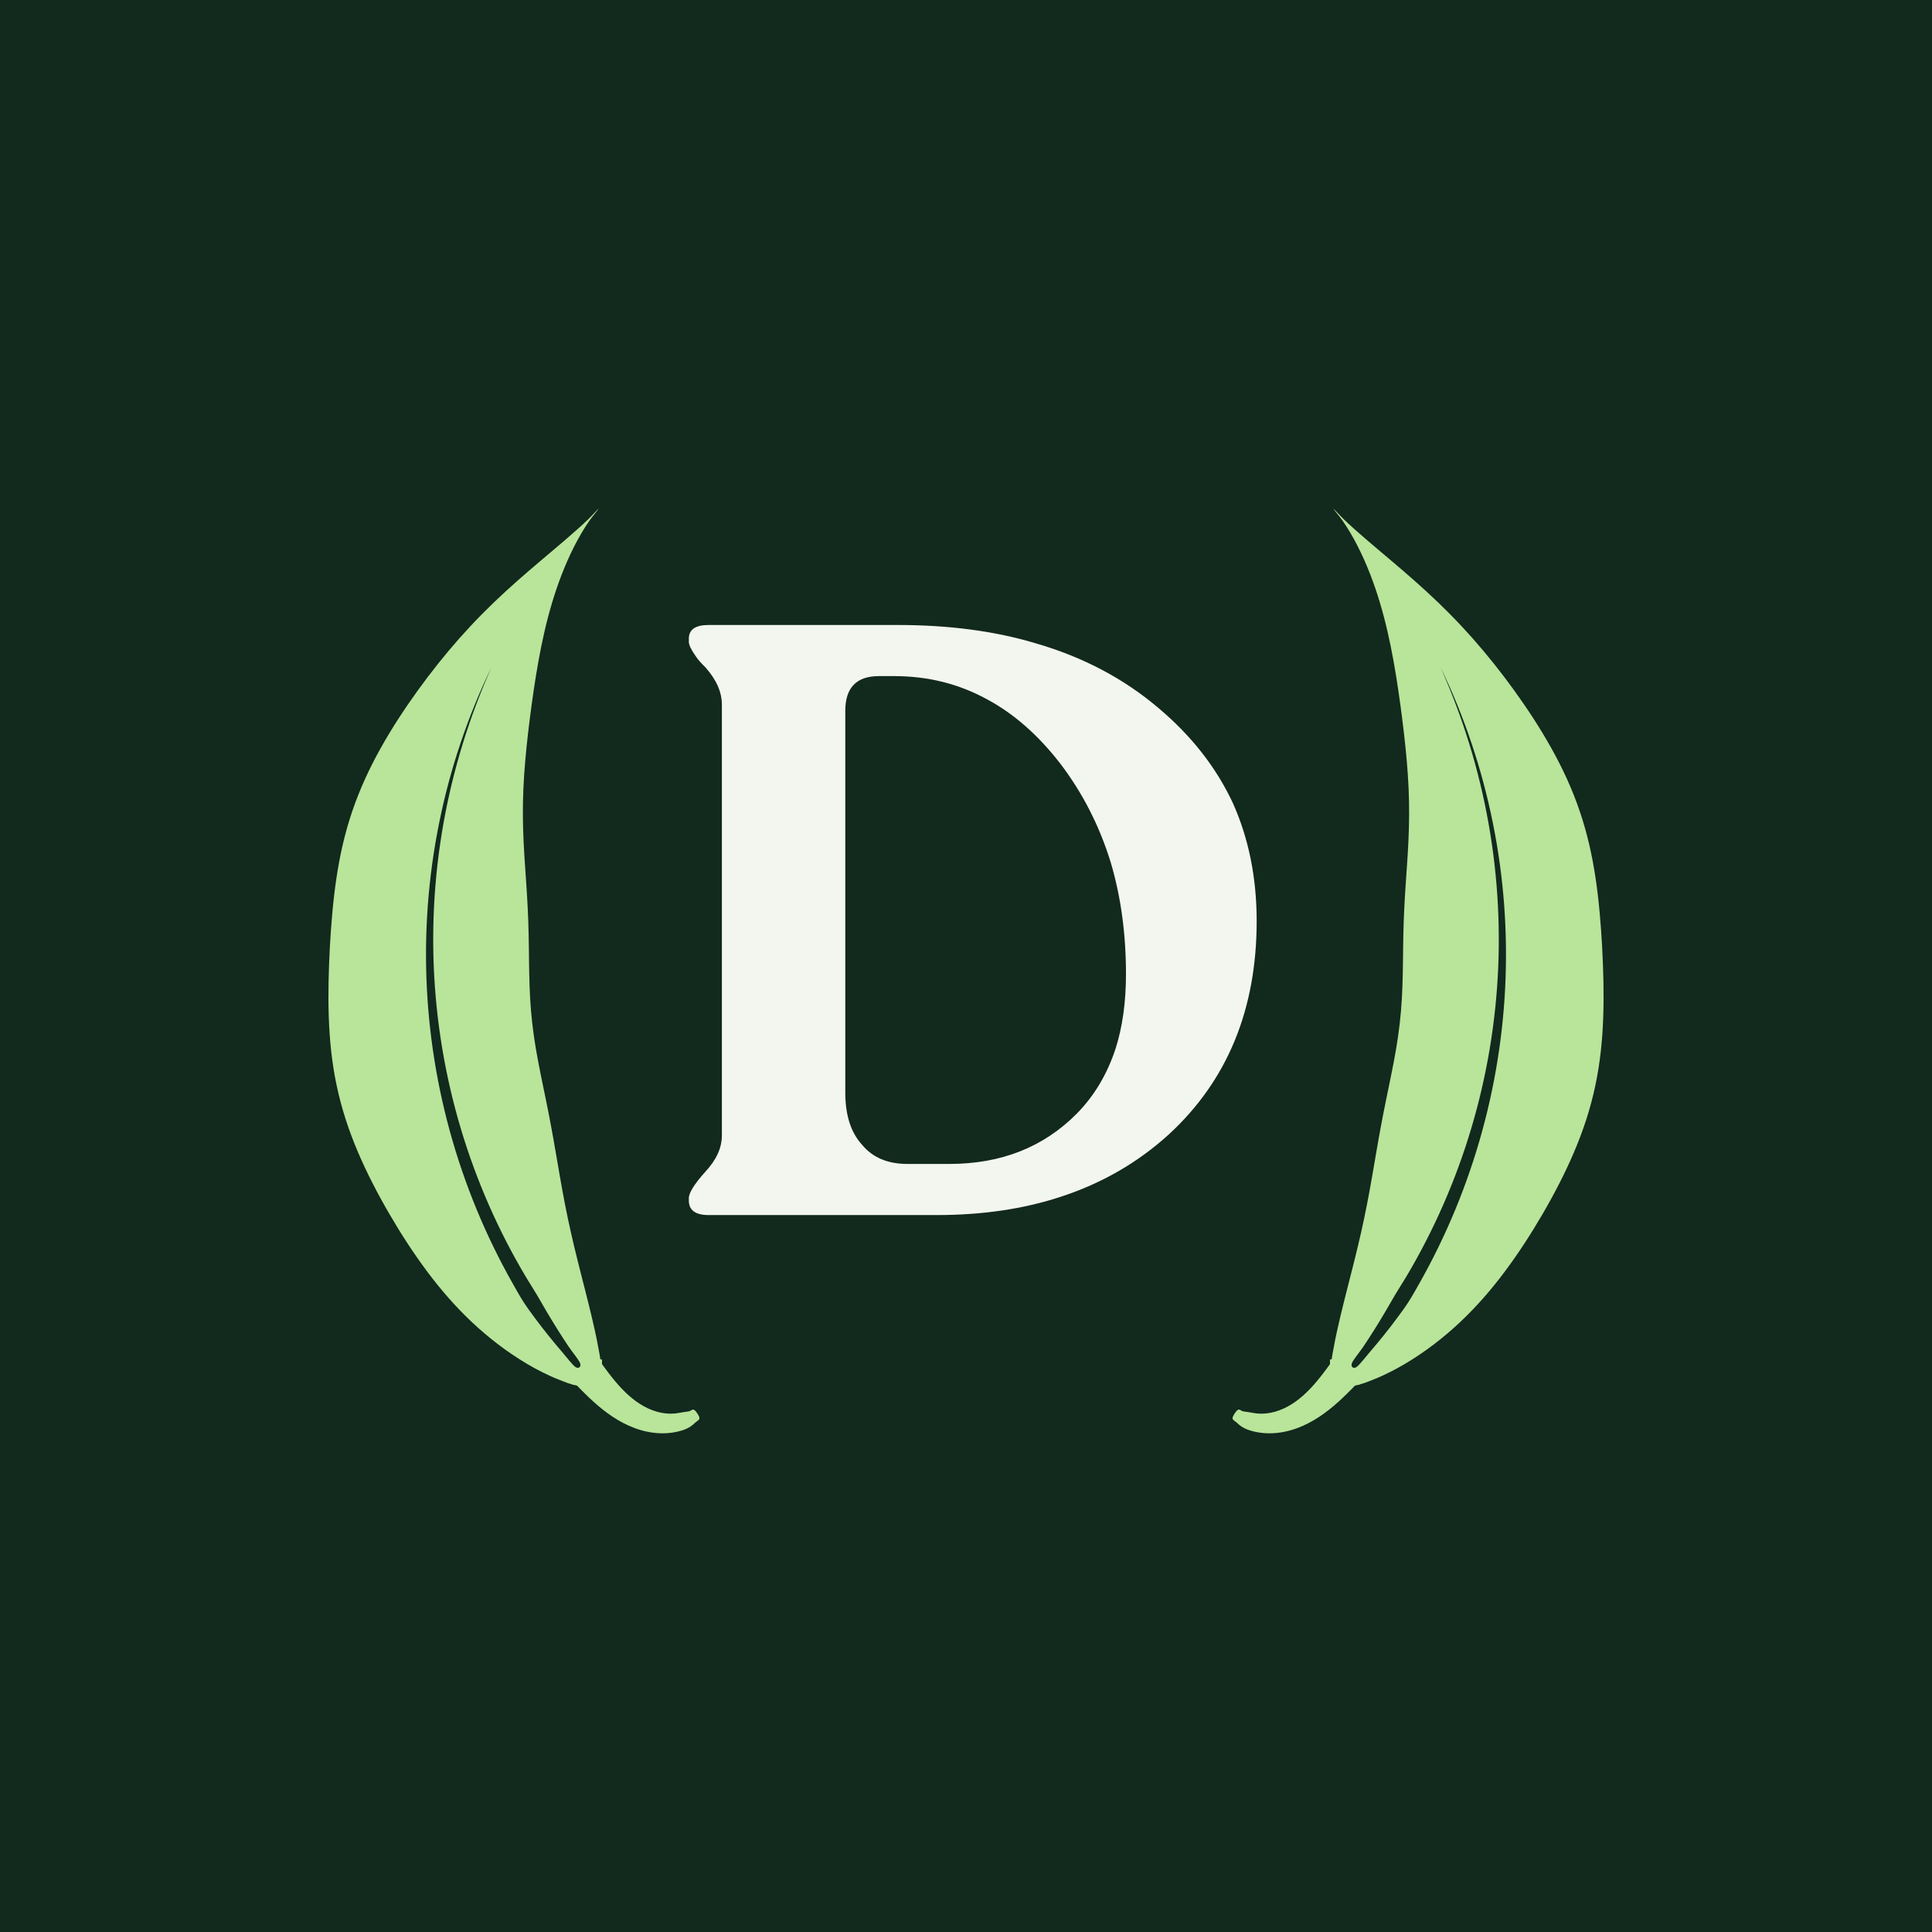
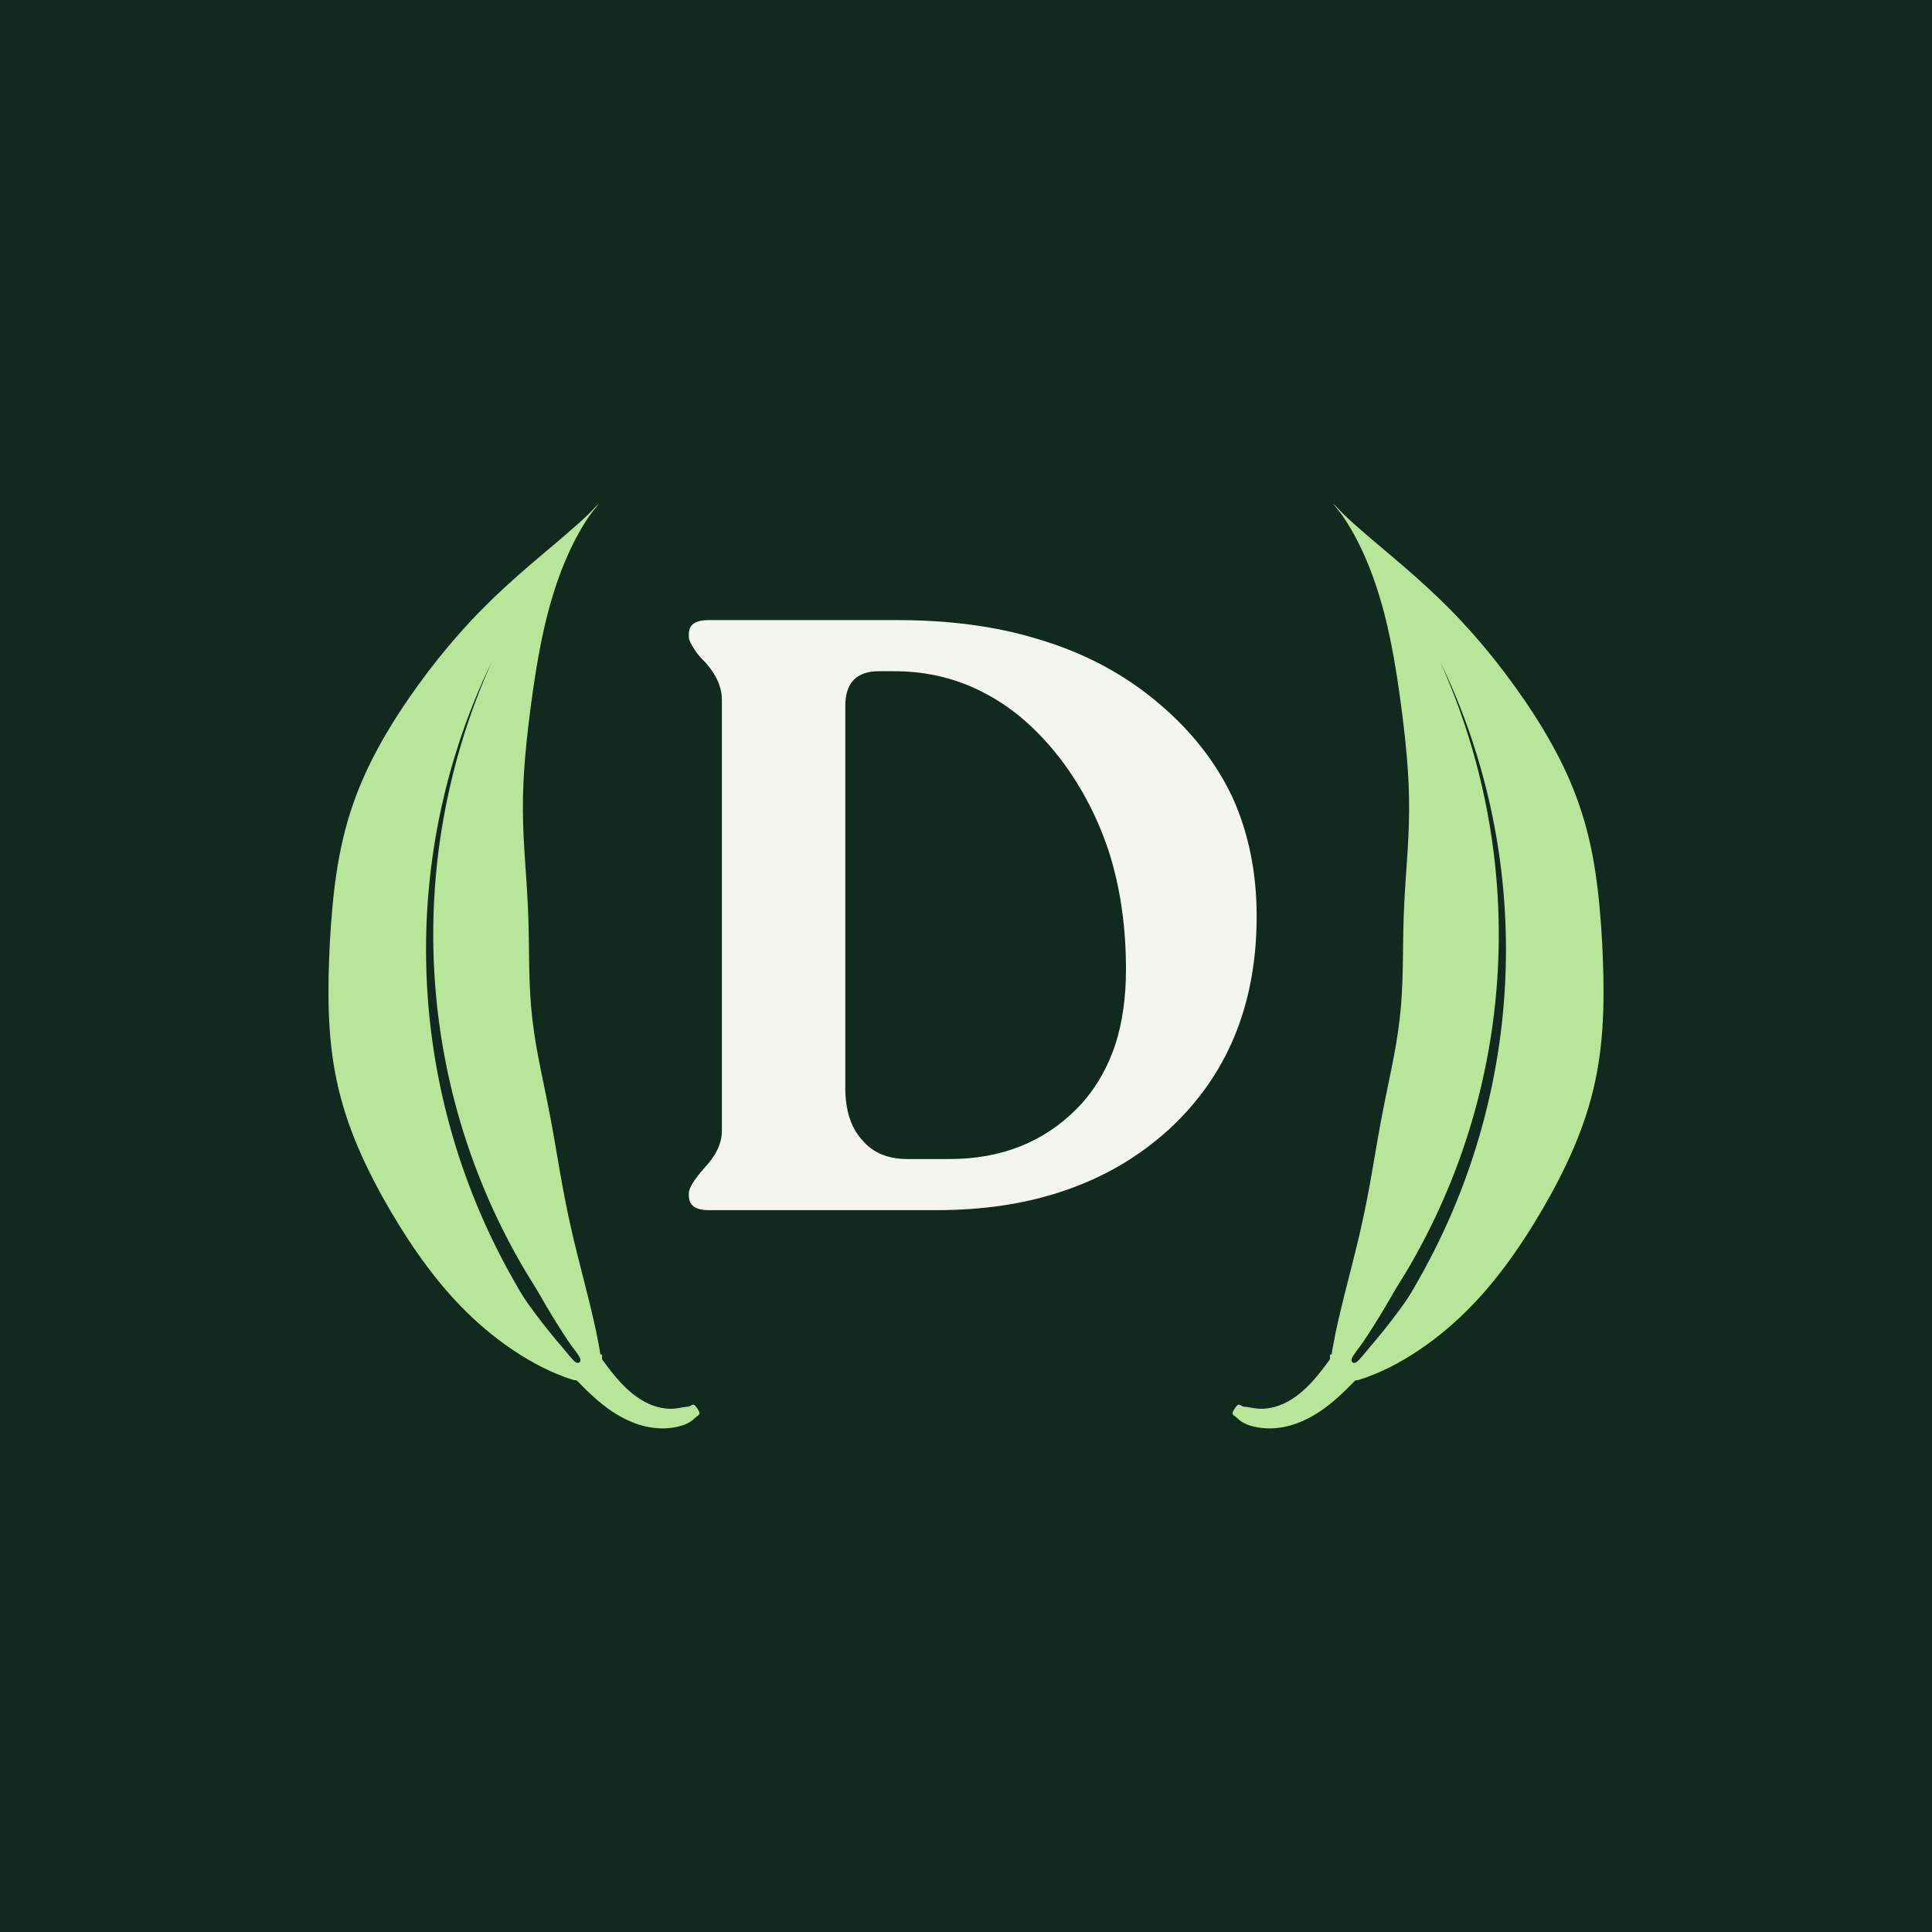
- <svg xmlns="http://www.w3.org/2000/svg" viewBox="-782.36 -1462.04 2324.72 2324.72" role="img" aria-label="Daphne">
-   <rect x="-782.36" y="-1462.04" width="2324.72" height="2324.72" rx="0" fill="#12291E" />
+ <svg xmlns="http://www.w3.org/2000/svg" viewBox="-782.41 -1456.2 2324.82 2324.82" role="img" aria-label="Daphne">
+   <rect x="-782.41" y="-1456.2" width="2324.82" height="2324.82" rx="0" fill="#12291E" />
  <g fill="#F3F6EF">
    <path transform="translate(0 0)" d="M70.25 -710.00 Q184.25 -710.00 298.00 -710.00 Q390.50 -710.00 463.75 -688.00 Q549.25 -663.25 612.00 -609.75 Q671.00 -560.00 701.00 -496.00 Q729.75 -432.00 729.75 -353.75 Q729.75 -194.25 624.00 -97.00 Q568.25 -46.25 494.00 -22.00 Q427.25 -0.00 344.75 -0.00 Q208.00 -0.00 70.25 -0.00 Q46.50 -0.00 46.50 -17.50 Q46.50 -19.25 46.50 -20.25 Q46.50 -30.00 66.50 -52.25 Q86.25 -73.50 86.25 -95.75 Q86.25 -355.00 86.25 -614.25 Q86.25 -636.75 66.50 -659.00 Q58.50 -666.75 54.75 -672.50 Q46.50 -684.25 46.50 -689.75 Q46.50 -691.50 46.50 -693.50 Q46.50 -710.00 70.25 -710.00 Z M275.25 -648.50 Q234.75 -648.50 234.75 -606.75 Q234.75 -376.75 234.75 -147.50 Q234.75 -106.50 255.00 -84.50 Q274.00 -61.50 309.50 -61.50 Q334.75 -61.50 360.00 -61.50 Q453.50 -61.50 513.50 -122.25 Q544.75 -154.00 560.00 -200.25 Q572.50 -239.50 572.50 -290.00 Q572.50 -362.25 554.25 -424.00 Q534.00 -490.00 493.25 -543.50 Q453.50 -594.75 405.50 -620.50 Q354.50 -648.50 293.75 -648.50 Q285.50 -648.50 275.25 -648.50 Z" />
  </g>
  <g fill="#B8E59A">
    <path fill-rule="evenodd" d="M-62 205C-66.97 209.2 -81.37 205.81 -89.45 204.62C-97.52 203.42 -103.71 200.4 -110.44 197.81C-117.17 195.22 -123.54 192.21 -129.83 189.09C-136.13 185.96 -142.22 182.57 -148.21 179.05C-154.2 175.52 -160.03 171.8 -165.76 167.94C-171.49 164.09 -177.09 160.06 -182.57 155.9C-188.05 151.75 -193.41 147.44 -198.65 143.01C-203.89 138.58 -209 134.01 -214 129.33C-219 124.64 -223.87 119.83 -228.63 114.91C-233.39 109.99 -238.02 104.95 -242.55 99.82C-247.07 94.69 -251.48 89.45 -255.78 84.13C-260.09 78.81 -264.29 73.39 -268.4 67.9C-272.51 62.41 -276.51 56.84 -280.44 51.2C-284.38 45.57 -288.22 39.86 -291.99 34.09C-295.77 28.33 -299.46 22.49 -303.09 16.61C-306.72 10.73 -310.28 4.79 -313.77 -1.21C-317.26 -7.2 -320.68 -13.25 -324.02 -19.35C-327.37 -25.45 -330.64 -31.61 -333.81 -37.82C-336.99 -44.04 -340.08 -50.3 -343.06 -56.63C-346.03 -62.95 -348.91 -69.33 -351.65 -75.77C-354.38 -82.21 -357.01 -88.71 -359.46 -95.26C-361.92 -101.81 -364.24 -108.42 -366.39 -115.08C-368.53 -121.74 -370.52 -128.46 -372.32 -135.22C-374.13 -141.97 -375.76 -148.78 -377.21 -155.62C-378.66 -162.46 -379.93 -169.35 -381.04 -176.25C-382.14 -183.15 -383.06 -190.09 -383.84 -197.04C-384.62 -203.99 -385.23 -210.96 -385.72 -217.94C-386.2 -224.91 -386.53 -231.9 -386.77 -238.88C-387.01 -245.86 -387.12 -252.85 -387.16 -259.84C-387.19 -266.82 -387.12 -273.8 -387 -280.77C-386.87 -287.74 -386.66 -294.7 -386.4 -301.66C-386.14 -308.61 -385.82 -315.56 -385.45 -322.5C-385.07 -329.44 -384.64 -336.37 -384.14 -343.29C-383.64 -350.21 -383.09 -357.13 -382.45 -364.03C-381.81 -370.93 -381.11 -377.82 -380.3 -384.7C-379.49 -391.57 -378.6 -398.44 -377.57 -405.28C-376.54 -412.12 -375.41 -418.95 -374.13 -425.75C-372.84 -432.54 -371.44 -439.32 -369.86 -446.05C-368.28 -452.78 -366.56 -459.48 -364.66 -466.13C-362.77 -472.78 -360.71 -479.39 -358.48 -485.95C-356.26 -492.5 -353.86 -499 -351.31 -505.44C-348.76 -511.88 -346.04 -518.26 -343.18 -524.57C-340.33 -530.88 -337.31 -537.13 -334.18 -543.31C-331.05 -549.48 -327.77 -555.59 -324.41 -561.64C-321.04 -567.68 -317.55 -573.65 -313.99 -579.56C-310.43 -585.46 -306.76 -591.3 -303.03 -597.08C-299.31 -602.85 -295.5 -608.56 -291.64 -614.2C-287.78 -619.84 -283.85 -625.42 -279.87 -630.94C-275.89 -636.46 -271.86 -641.91 -267.77 -647.3C-263.69 -652.69 -259.55 -658.01 -255.36 -663.27C-251.17 -668.53 -246.92 -673.72 -242.62 -678.84C-238.33 -683.96 -233.97 -689.02 -229.56 -694C-225.15 -698.98 -220.68 -703.89 -216.16 -708.72C-211.64 -713.56 -207.06 -718.32 -202.44 -723C-197.82 -727.69 -193.13 -732.3 -188.42 -736.84C-183.7 -741.38 -178.93 -745.84 -174.15 -750.24C-169.36 -754.65 -164.53 -758.97 -159.7 -763.25C-154.87 -767.53 -150.01 -771.74 -145.16 -775.92C-140.32 -780.09 -135.46 -784.21 -130.63 -788.31C-125.8 -792.4 -120.97 -796.45 -116.2 -800.5C-111.42 -804.55 -106.66 -808.56 -101.97 -812.61C-97.29 -816.65 -92.63 -820.66 -88.08 -824.75C-83.52 -828.83 -79 -832.9 -74.66 -837.11C-70.31 -841.31 -62.27 -850.23 -62 -850C-61.73 -849.77 -69.56 -840.64 -73.01 -835.71C-76.47 -830.79 -79.68 -825.65 -82.75 -820.45C-85.83 -815.25 -88.71 -809.9 -91.47 -804.51C-94.22 -799.11 -96.82 -793.61 -99.28 -788.06C-101.75 -782.52 -104.07 -776.89 -106.28 -771.23C-108.49 -765.58 -110.56 -759.86 -112.53 -754.12C-114.49 -748.38 -116.33 -742.59 -118.07 -736.79C-119.81 -730.99 -121.44 -725.15 -122.97 -719.32C-124.51 -713.48 -125.94 -707.62 -127.29 -701.76C-128.65 -695.91 -129.9 -690.04 -131.09 -684.18C-132.29 -678.33 -133.39 -672.47 -134.45 -666.63C-135.51 -660.79 -136.49 -654.96 -137.44 -649.16C-138.39 -643.35 -139.27 -637.56 -140.13 -631.79C-140.99 -626.03 -141.8 -620.28 -142.58 -614.56C-143.37 -608.84 -144.11 -603.15 -144.83 -597.47C-145.55 -591.8 -146.24 -586.15 -146.89 -580.52C-147.53 -574.89 -148.16 -569.28 -148.73 -563.69C-149.3 -558.09 -149.84 -552.52 -150.32 -546.96C-150.8 -541.4 -151.24 -535.85 -151.61 -530.31C-151.98 -524.78 -152.3 -519.25 -152.55 -513.74C-152.79 -508.22 -152.97 -502.72 -153.08 -497.23C-153.19 -491.74 -153.22 -486.25 -153.19 -480.78C-153.17 -475.32 -153.06 -469.86 -152.91 -464.42C-152.75 -458.99 -152.53 -453.57 -152.27 -448.17C-152.01 -442.77 -151.7 -437.38 -151.37 -432.03C-151.04 -426.67 -150.67 -421.34 -150.31 -416.03C-149.95 -410.72 -149.57 -405.43 -149.22 -400.17C-148.87 -394.9 -148.51 -389.67 -148.2 -384.44C-147.89 -379.22 -147.6 -374.03 -147.35 -368.84C-147.1 -363.66 -146.88 -358.5 -146.7 -353.34C-146.52 -348.18 -146.39 -343.04 -146.27 -337.9C-146.15 -332.76 -146.08 -327.63 -146 -322.5C-145.93 -317.37 -145.88 -312.24 -145.81 -307.11C-145.74 -301.98 -145.68 -296.84 -145.58 -291.71C-145.47 -286.58 -145.35 -281.44 -145.17 -276.3C-144.99 -271.17 -144.77 -266.03 -144.47 -260.89C-144.17 -255.76 -143.82 -250.62 -143.39 -245.5C-142.95 -240.37 -142.44 -235.24 -141.85 -230.13C-141.27 -225.02 -140.6 -219.91 -139.87 -214.81C-139.14 -209.71 -138.32 -204.63 -137.47 -199.55C-136.61 -194.47 -135.68 -189.4 -134.72 -184.33C-133.77 -179.27 -132.76 -174.22 -131.74 -169.16C-130.73 -164.1 -129.68 -159.05 -128.64 -153.99C-127.6 -148.93 -126.55 -143.87 -125.52 -138.79C-124.49 -133.72 -123.46 -128.63 -122.45 -123.53C-121.45 -118.42 -120.47 -113.3 -119.5 -108.15C-118.54 -103.01 -117.6 -97.84 -116.67 -92.64C-115.74 -87.45 -114.83 -82.23 -113.92 -76.98C-113.01 -71.73 -112.12 -66.45 -111.21 -61.16C-110.29 -55.86 -109.39 -50.53 -108.45 -45.18C-107.51 -39.83 -106.56 -34.46 -105.57 -29.07C-104.58 -23.68 -103.57 -18.27 -102.5 -12.85C-101.44 -7.42 -100.34 -1.98 -99.2 3.47C-98.05 8.93 -96.86 14.4 -95.63 19.89C-94.4 25.37 -93.12 30.87 -91.81 36.4C-90.5 41.92 -89.14 47.46 -87.76 53.03C-86.38 58.61 -84.96 64.2 -83.53 69.83C-82.11 75.47 -80.65 81.13 -79.2 86.86C-77.75 92.58 -76.27 98.34 -74.82 104.17C-73.37 110.01 -71.91 115.89 -70.49 121.88C-69.08 127.87 -67.65 133.91 -66.32 140.12C-65 146.32 -63.64 152.56 -62.53 159.11C-61.41 165.65 -59.72 171.74 -59.63 179.39C-59.54 187.04 -57.03 200.8 -62 205ZM-89.74 182.96C-93.43 180.6 -100.92 170.65 -106.35 164.34C-111.78 158.03 -117.12 151.62 -122.34 145.12C-127.55 138.62 -132.69 132.03 -137.67 125.33C-142.65 118.63 -147.67 111.91 -152.2 104.91C-156.74 97.91 -160.78 90.57 -164.9 83.31C-169.02 76.05 -173.03 68.72 -176.92 61.34C-180.81 53.96 -184.59 46.51 -188.25 39.01C-191.91 31.51 -195.45 23.96 -198.87 16.35C-202.3 8.74 -205.6 1.08 -208.79 -6.62C-211.97 -14.33 -215.04 -22.09 -217.98 -29.88C-220.92 -37.68 -223.74 -45.53 -226.44 -53.41C-229.14 -61.3 -231.72 -69.22 -234.17 -77.19C-236.62 -85.15 -238.95 -93.15 -241.15 -101.18C-243.35 -109.21 -245.43 -117.28 -247.38 -125.37C-249.33 -133.46 -251.16 -141.59 -252.86 -149.73C-254.55 -157.88 -256.13 -166.05 -257.57 -174.25C-259.01 -182.44 -260.33 -190.66 -261.52 -198.89C-262.71 -207.12 -263.77 -215.37 -264.7 -223.63C-265.63 -231.89 -266.44 -240.17 -267.11 -248.45C-267.79 -256.73 -268.33 -265.03 -268.75 -273.33C-269.17 -281.62 -269.45 -289.93 -269.61 -298.23C-269.77 -306.54 -269.8 -314.85 -269.7 -323.15C-269.6 -331.45 -269.37 -339.75 -269.02 -348.04C-268.66 -356.33 -268.17 -364.62 -267.56 -372.89C-266.94 -381.17 -266.2 -389.43 -265.33 -397.68C-264.46 -405.93 -263.46 -414.16 -262.33 -422.38C-261.2 -430.59 -259.95 -438.79 -258.57 -446.96C-257.18 -455.13 -255.67 -463.28 -254.04 -471.41C-252.4 -479.53 -250.64 -487.62 -248.76 -495.69C-246.87 -503.75 -244.86 -511.79 -242.72 -519.79C-240.58 -527.78 -238.32 -535.75 -235.94 -543.67C-233.55 -551.6 -231.04 -559.49 -228.41 -567.33C-225.78 -575.17 -223.03 -582.98 -220.16 -590.73C-217.28 -598.48 -214.29 -606.19 -211.17 -613.85C-208.05 -621.5 -204.82 -629.11 -201.46 -636.66C-198.1 -644.21 -192.75 -655.38 -191 -659.13C-189.26 -662.87 -189.38 -662.93 -191 -659.13C-192.62 -655.33 -197.59 -643.98 -200.72 -636.34C-203.85 -628.71 -206.87 -621.02 -209.77 -613.3C-212.67 -605.58 -215.46 -597.81 -218.12 -590C-220.78 -582.2 -223.32 -574.35 -225.74 -566.47C-228.17 -558.59 -230.47 -550.67 -232.64 -542.73C-234.82 -534.78 -236.88 -526.8 -238.81 -518.79C-240.74 -510.78 -242.54 -502.75 -244.23 -494.69C-245.91 -486.63 -247.47 -478.54 -248.9 -470.43C-250.33 -462.33 -251.64 -454.2 -252.82 -446.06C-254 -437.92 -255.06 -429.75 -255.99 -421.58C-256.91 -413.41 -257.72 -405.22 -258.39 -397.03C-259.07 -388.84 -259.62 -380.63 -260.04 -372.42C-260.46 -364.21 -260.76 -356 -260.92 -347.78C-261.09 -339.57 -261.13 -331.35 -261.05 -323.14C-260.96 -314.93 -260.75 -306.71 -260.41 -298.51C-260.07 -290.31 -259.6 -282.11 -259.01 -273.92C-258.41 -265.74 -257.69 -257.56 -256.85 -249.4C-256 -241.24 -255.03 -233.09 -253.93 -224.96C-252.83 -216.84 -251.61 -208.72 -250.26 -200.64C-248.91 -192.55 -247.44 -184.48 -245.84 -176.44C-244.25 -168.41 -242.52 -160.39 -240.68 -152.41C-238.84 -144.42 -236.87 -136.47 -234.78 -128.55C-232.69 -120.63 -230.47 -112.74 -228.14 -104.89C-225.81 -97.05 -223.35 -89.23 -220.78 -81.46C-218.2 -73.7 -215.51 -65.96 -212.69 -58.28C-209.88 -50.6 -206.95 -42.96 -203.9 -35.37C-200.85 -27.78 -197.68 -20.23 -194.4 -12.74C-191.12 -5.25 -187.72 2.19 -184.21 9.57C-180.7 16.95 -177.08 24.28 -173.34 31.55C-169.61 38.81 -165.76 46.03 -161.8 53.17C-157.84 60.32 -153.77 67.4 -149.6 74.42C-145.42 81.44 -140.94 88.26 -136.75 95.28C-132.55 102.29 -128.62 109.46 -124.43 116.49C-120.24 123.53 -116 130.54 -111.63 137.49C-107.27 144.43 -102.8 151.33 -98.23 158.16C-93.67 165 -85.65 174.37 -84.24 178.5C-82.82 182.63 -86.06 185.32 -89.74 182.96Z" />
    <path d="M-92.55 200.53C-96.95 205.67 -89.47 203.73 -87.91 205.34C-86.34 206.95 -84.76 208.58 -83.15 210.21C-81.54 211.83 -79.92 213.46 -78.27 215.08C-76.62 216.7 -74.95 218.33 -73.25 219.93C-71.55 221.54 -69.82 223.15 -68.06 224.73C-66.3 226.31 -64.51 227.89 -62.69 229.44C-60.86 230.98 -59 232.52 -57.11 234.01C-55.21 235.51 -53.28 236.99 -51.31 238.42C-49.34 239.86 -47.33 241.26 -45.28 242.62C-43.23 243.97 -41.14 245.29 -39.01 246.55C-36.88 247.81 -34.7 249.03 -32.49 250.18C-30.28 251.33 -28.02 252.43 -25.73 253.45C-23.44 254.47 -21.1 255.43 -18.74 256.31C-16.37 257.18 -13.97 257.99 -11.53 258.7C-9.1 259.41 -6.63 260.04 -4.14 260.57C-1.65 261.1 0.88 261.54 3.41 261.86C5.95 262.19 8.51 262.42 11.07 262.53C13.63 262.64 16.21 262.64 18.77 262.52C21.34 262.4 23.92 262.16 26.46 261.8C29.01 261.43 31.56 260.94 34.06 260.32C36.55 259.7 39.07 259.03 41.46 258.07C43.85 257.11 46.23 255.97 48.38 254.55C50.54 253.14 52.59 251.33 54.4 249.59C56.21 247.85 59.49 246.64 59.26 244.12C59.02 241.6 55.07 235.78 52.99 234.45C50.91 233.12 48.79 235.73 46.78 236.16C44.78 236.58 42.85 236.71 40.96 237.01C39.08 237.3 37.29 237.64 35.47 237.93C33.65 238.22 31.87 238.57 30.05 238.75C28.23 238.93 26.4 239.01 24.57 239.01C22.74 239.01 20.9 238.91 19.08 238.73C17.25 238.55 15.43 238.28 13.62 237.94C11.81 237.6 10.01 237.17 8.23 236.67C6.45 236.17 4.68 235.59 2.94 234.95C1.2 234.31 -0.53 233.59 -2.23 232.81C-3.93 232.04 -5.61 231.19 -7.26 230.29C-8.91 229.39 -10.54 228.43 -12.14 227.42C-13.75 226.41 -15.33 225.34 -16.88 224.22C-18.43 223.11 -19.96 221.94 -21.46 220.73C-22.96 219.52 -24.44 218.26 -25.9 216.97C-27.35 215.68 -28.78 214.34 -30.19 212.96C-31.6 211.59 -32.99 210.18 -34.36 208.74C-35.73 207.3 -37.08 205.82 -38.42 204.31C-39.76 202.8 -41.07 201.26 -42.38 199.7C-43.69 198.14 -44.98 196.54 -46.27 194.93C-47.55 193.31 -48.83 191.67 -50.1 190.01C-51.37 188.34 -52.63 186.66 -53.9 184.95C-55.16 183.25 -56.42 181.53 -57.7 179.78C-58.97 178.04 -55.72 171.03 -61.53 174.49C-67.34 177.95 -88.15 195.39 -92.55 200.53Z" />
    <path fill-rule="evenodd" d="M822 205C826.97 209.2 841.37 205.81 849.45 204.62C857.52 203.42 863.71 200.4 870.44 197.81C877.17 195.22 883.54 192.21 889.83 189.09C896.13 185.96 902.22 182.57 908.21 179.05C914.2 175.52 920.03 171.8 925.76 167.94C931.49 164.09 937.09 160.06 942.57 155.9C948.05 151.75 953.41 147.44 958.65 143.01C963.89 138.58 969 134.01 974 129.33C979 124.64 983.87 119.83 988.63 114.91C993.39 109.99 998.02 104.95 1002.55 99.82C1007.07 94.69 1011.48 89.45 1015.78 84.13C1020.09 78.81 1024.29 73.39 1028.4 67.9C1032.51 62.41 1036.51 56.84 1040.44 51.2C1044.38 45.57 1048.22 39.86 1051.99 34.09C1055.77 28.33 1059.46 22.49 1063.09 16.61C1066.72 10.73 1070.28 4.79 1073.77 -1.21C1077.26 -7.2 1080.68 -13.25 1084.02 -19.35C1087.37 -25.45 1090.64 -31.61 1093.81 -37.82C1096.99 -44.04 1100.08 -50.3 1103.06 -56.63C1106.03 -62.95 1108.91 -69.33 1111.65 -75.77C1114.38 -82.21 1117.01 -88.71 1119.46 -95.26C1121.92 -101.81 1124.24 -108.42 1126.39 -115.08C1128.53 -121.74 1130.52 -128.46 1132.32 -135.22C1134.13 -141.97 1135.76 -148.78 1137.21 -155.62C1138.66 -162.46 1139.93 -169.35 1141.04 -176.25C1142.14 -183.15 1143.06 -190.09 1143.84 -197.04C1144.62 -203.99 1145.23 -210.96 1145.72 -217.94C1146.2 -224.91 1146.53 -231.9 1146.77 -238.88C1147.01 -245.86 1147.12 -252.85 1147.16 -259.84C1147.19 -266.82 1147.12 -273.8 1147 -280.77C1146.87 -287.74 1146.66 -294.7 1146.4 -301.66C1146.14 -308.61 1145.82 -315.56 1145.45 -322.5C1145.07 -329.44 1144.64 -336.37 1144.14 -343.29C1143.64 -350.21 1143.09 -357.13 1142.45 -364.03C1141.81 -370.93 1141.11 -377.82 1140.3 -384.7C1139.49 -391.57 1138.6 -398.44 1137.57 -405.28C1136.54 -412.12 1135.41 -418.95 1134.13 -425.75C1132.84 -432.54 1131.44 -439.32 1129.86 -446.05C1128.28 -452.78 1126.56 -459.48 1124.66 -466.13C1122.77 -472.78 1120.71 -479.39 1118.48 -485.95C1116.26 -492.5 1113.86 -499 1111.31 -505.44C1108.76 -511.88 1106.04 -518.26 1103.18 -524.57C1100.33 -530.88 1097.31 -537.13 1094.18 -543.31C1091.05 -549.48 1087.77 -555.59 1084.41 -561.64C1081.04 -567.68 1077.55 -573.65 1073.99 -579.56C1070.43 -585.46 1066.76 -591.3 1063.03 -597.08C1059.31 -602.85 1055.5 -608.56 1051.64 -614.2C1047.78 -619.84 1043.85 -625.42 1039.87 -630.94C1035.89 -636.46 1031.86 -641.91 1027.77 -647.3C1023.69 -652.69 1019.55 -658.01 1015.36 -663.27C1011.17 -668.53 1006.92 -673.72 1002.62 -678.84C998.33 -683.96 993.97 -689.02 989.56 -694C985.15 -698.98 980.68 -703.89 976.16 -708.72C971.64 -713.56 967.06 -718.32 962.44 -723C957.82 -727.69 953.13 -732.3 948.42 -736.84C943.7 -741.38 938.93 -745.84 934.15 -750.24C929.36 -754.65 924.53 -758.97 919.7 -763.25C914.87 -767.53 910.01 -771.74 905.16 -775.92C900.32 -780.09 895.46 -784.21 890.63 -788.31C885.8 -792.4 880.97 -796.45 876.2 -800.5C871.42 -804.55 866.66 -808.56 861.97 -812.61C857.29 -816.65 852.63 -820.66 848.08 -824.75C843.52 -828.83 839 -832.9 834.66 -837.11C830.31 -841.31 822.27 -850.23 822 -850C821.73 -849.77 829.56 -840.64 833.01 -835.71C836.47 -830.79 839.68 -825.65 842.75 -820.45C845.83 -815.25 848.71 -809.9 851.47 -804.51C854.22 -799.11 856.82 -793.61 859.28 -788.06C861.75 -782.52 864.07 -776.89 866.28 -771.23C868.49 -765.58 870.56 -759.86 872.53 -754.12C874.49 -748.38 876.33 -742.59 878.07 -736.79C879.81 -730.99 881.44 -725.15 882.97 -719.32C884.51 -713.48 885.94 -707.62 887.29 -701.76C888.65 -695.91 889.9 -690.04 891.09 -684.18C892.29 -678.33 893.39 -672.47 894.45 -666.63C895.51 -660.79 896.49 -654.96 897.44 -649.16C898.39 -643.35 899.27 -637.56 900.13 -631.79C900.99 -626.03 901.8 -620.28 902.58 -614.56C903.37 -608.84 904.11 -603.15 904.83 -597.47C905.55 -591.8 906.24 -586.15 906.89 -580.52C907.53 -574.89 908.16 -569.28 908.73 -563.69C909.3 -558.09 909.84 -552.52 910.32 -546.96C910.8 -541.4 911.24 -535.85 911.61 -530.31C911.98 -524.78 912.3 -519.25 912.55 -513.74C912.79 -508.22 912.97 -502.72 913.08 -497.23C913.19 -491.74 913.22 -486.25 913.19 -480.78C913.17 -475.32 913.06 -469.86 912.91 -464.42C912.75 -458.99 912.53 -453.57 912.27 -448.17C912.01 -442.77 911.7 -437.38 911.37 -432.03C911.04 -426.67 910.67 -421.34 910.31 -416.03C909.95 -410.72 909.57 -405.43 909.22 -400.17C908.87 -394.9 908.51 -389.67 908.2 -384.44C907.89 -379.22 907.6 -374.03 907.35 -368.84C907.1 -363.66 906.88 -358.5 906.7 -353.34C906.52 -348.18 906.39 -343.04 906.27 -337.9C906.15 -332.76 906.08 -327.63 906 -322.5C905.93 -317.37 905.88 -312.24 905.81 -307.11C905.74 -301.98 905.68 -296.84 905.58 -291.71C905.47 -286.58 905.35 -281.44 905.17 -276.3C904.99 -271.17 904.77 -266.03 904.47 -260.89C904.17 -255.76 903.82 -250.62 903.39 -245.5C902.95 -240.37 902.44 -235.24 901.85 -230.13C901.27 -225.02 900.6 -219.91 899.87 -214.81C899.14 -209.71 898.32 -204.63 897.47 -199.55C896.61 -194.47 895.68 -189.4 894.72 -184.33C893.77 -179.27 892.76 -174.22 891.74 -169.16C890.73 -164.1 889.68 -159.05 888.64 -153.99C887.6 -148.93 886.55 -143.87 885.52 -138.79C884.49 -133.72 883.46 -128.63 882.45 -123.53C881.45 -118.42 880.47 -113.3 879.5 -108.15C878.54 -103.01 877.6 -97.84 876.67 -92.64C875.74 -87.45 874.83 -82.23 873.92 -76.98C873.01 -71.73 872.12 -66.45 871.21 -61.16C870.29 -55.86 869.39 -50.53 868.45 -45.18C867.51 -39.83 866.56 -34.46 865.57 -29.07C864.58 -23.68 863.57 -18.27 862.5 -12.85C861.44 -7.42 860.34 -1.98 859.2 3.47C858.05 8.93 856.86 14.4 855.63 19.89C854.4 25.37 853.12 30.87 851.81 36.4C850.5 41.92 849.14 47.46 847.76 53.03C846.38 58.61 844.96 64.2 843.53 69.83C842.11 75.47 840.65 81.13 839.2 86.86C837.75 92.58 836.27 98.34 834.82 104.17C833.37 110.01 831.91 115.89 830.49 121.88C829.08 127.87 827.65 133.91 826.32 140.12C825 146.32 823.64 152.56 822.53 159.11C821.41 165.65 819.72 171.74 819.63 179.39C819.54 187.04 817.03 200.8 822 205ZM849.74 182.96C853.43 180.6 860.92 170.65 866.35 164.34C871.78 158.03 877.12 151.62 882.34 145.12C887.55 138.62 892.69 132.03 897.67 125.33C902.65 118.63 907.67 111.91 912.2 104.91C916.74 97.91 920.78 90.57 924.9 83.31C929.02 76.05 933.03 68.72 936.92 61.34C940.81 53.96 944.59 46.51 948.25 39.01C951.91 31.51 955.45 23.96 958.87 16.35C962.3 8.74 965.6 1.08 968.79 -6.62C971.97 -14.33 975.04 -22.09 977.98 -29.88C980.92 -37.68 983.74 -45.53 986.44 -53.41C989.14 -61.3 991.72 -69.22 994.17 -77.19C996.62 -85.15 998.95 -93.15 1001.15 -101.18C1003.35 -109.21 1005.43 -117.28 1007.38 -125.37C1009.33 -133.46 1011.16 -141.59 1012.86 -149.73C1014.55 -157.88 1016.13 -166.05 1017.57 -174.25C1019.01 -182.44 1020.33 -190.66 1021.52 -198.89C1022.71 -207.12 1023.77 -215.37 1024.7 -223.63C1025.63 -231.89 1026.44 -240.17 1027.11 -248.45C1027.79 -256.73 1028.33 -265.03 1028.75 -273.33C1029.17 -281.62 1029.45 -289.93 1029.61 -298.23C1029.77 -306.54 1029.8 -314.85 1029.7 -323.15C1029.6 -331.45 1029.37 -339.75 1029.02 -348.04C1028.66 -356.33 1028.17 -364.62 1027.56 -372.89C1026.94 -381.17 1026.2 -389.43 1025.33 -397.68C1024.46 -405.93 1023.46 -414.16 1022.33 -422.38C1021.2 -430.59 1019.95 -438.79 1018.57 -446.96C1017.18 -455.13 1015.67 -463.28 1014.04 -471.41C1012.4 -479.53 1010.64 -487.62 1008.76 -495.69C1006.87 -503.75 1004.86 -511.79 1002.72 -519.79C1000.58 -527.78 998.32 -535.75 995.94 -543.67C993.55 -551.6 991.04 -559.49 988.41 -567.33C985.78 -575.17 983.03 -582.98 980.16 -590.73C977.28 -598.48 974.29 -606.19 971.17 -613.85C968.05 -621.5 964.82 -629.11 961.46 -636.66C958.1 -644.21 952.75 -655.38 951 -659.13C949.26 -662.87 949.38 -662.93 951 -659.13C952.62 -655.33 957.59 -643.98 960.72 -636.34C963.85 -628.71 966.87 -621.02 969.77 -613.3C972.67 -605.58 975.46 -597.81 978.12 -590C980.78 -582.2 983.32 -574.35 985.74 -566.47C988.17 -558.59 990.47 -550.67 992.64 -542.73C994.82 -534.78 996.88 -526.8 998.81 -518.79C1000.74 -510.78 1002.54 -502.75 1004.23 -494.69C1005.91 -486.63 1007.47 -478.54 1008.9 -470.43C1010.33 -462.33 1011.64 -454.2 1012.82 -446.06C1014 -437.92 1015.06 -429.75 1015.99 -421.58C1016.91 -413.41 1017.72 -405.22 1018.39 -397.03C1019.07 -388.84 1019.62 -380.63 1020.04 -372.42C1020.46 -364.21 1020.76 -356 1020.92 -347.78C1021.09 -339.57 1021.13 -331.35 1021.05 -323.14C1020.96 -314.93 1020.75 -306.71 1020.41 -298.51C1020.07 -290.31 1019.6 -282.11 1019.01 -273.92C1018.41 -265.74 1017.69 -257.56 1016.85 -249.4C1016 -241.24 1015.03 -233.09 1013.93 -224.96C1012.83 -216.84 1011.61 -208.72 1010.26 -200.64C1008.91 -192.55 1007.44 -184.48 1005.84 -176.44C1004.25 -168.41 1002.52 -160.39 1000.68 -152.41C998.84 -144.42 996.87 -136.47 994.78 -128.55C992.69 -120.63 990.47 -112.74 988.14 -104.89C985.81 -97.05 983.35 -89.23 980.78 -81.46C978.2 -73.7 975.51 -65.96 972.69 -58.28C969.88 -50.6 966.95 -42.96 963.9 -35.37C960.85 -27.78 957.68 -20.23 954.4 -12.74C951.12 -5.25 947.72 2.19 944.21 9.57C940.7 16.95 937.08 24.28 933.34 31.55C929.61 38.81 925.76 46.03 921.8 53.17C917.84 60.32 913.77 67.4 909.6 74.42C905.42 81.44 900.94 88.26 896.75 95.28C892.55 102.29 888.62 109.46 884.43 116.49C880.24 123.53 876 130.54 871.63 137.49C867.27 144.43 862.8 151.33 858.23 158.16C853.67 165 845.65 174.37 844.24 178.5C842.82 182.63 846.06 185.32 849.74 182.96Z" />
    <path d="M821.53 174.49C815.72 171.03 818.97 178.04 817.7 179.78C816.42 181.53 815.16 183.25 813.9 184.95C812.63 186.66 811.37 188.34 810.1 190.01C808.83 191.67 807.55 193.31 806.27 194.93C804.98 196.54 803.69 198.14 802.38 199.7C801.07 201.26 799.76 202.8 798.42 204.31C797.08 205.82 795.73 207.3 794.36 208.74C792.99 210.18 791.6 211.59 790.19 212.96C788.78 214.34 787.35 215.68 785.9 216.97C784.44 218.26 782.96 219.52 781.46 220.73C779.96 221.94 778.43 223.11 776.88 224.22C775.33 225.34 773.75 226.41 772.14 227.42C770.54 228.43 768.91 229.39 767.26 230.29C765.61 231.19 763.93 232.04 762.23 232.81C760.53 233.59 758.8 234.31 757.06 234.95C755.32 235.59 753.55 236.17 751.77 236.67C749.99 237.17 748.19 237.6 746.38 237.94C744.57 238.28 742.75 238.55 740.92 238.73C739.1 238.91 737.26 239.01 735.43 239.01C733.6 239.01 731.77 238.93 729.95 238.75C728.13 238.57 726.35 238.22 724.53 237.93C722.71 237.64 720.92 237.3 719.04 237.01C717.15 236.71 715.22 236.58 713.22 236.16C711.21 235.73 709.09 233.12 707.01 234.45C704.93 235.78 700.98 241.6 700.74 244.12C700.51 246.64 703.79 247.85 705.6 249.59C707.41 251.33 709.46 253.14 711.62 254.55C713.77 255.97 716.15 257.11 718.54 258.07C720.93 259.03 723.45 259.7 725.94 260.32C728.44 260.94 730.99 261.43 733.54 261.8C736.08 262.16 738.66 262.4 741.23 262.52C743.79 262.64 746.37 262.64 748.93 262.53C751.49 262.42 754.05 262.19 756.59 261.86C759.12 261.54 761.65 261.1 764.14 260.57C766.63 260.04 769.1 259.41 771.53 258.7C773.97 257.99 776.37 257.18 778.74 256.31C781.1 255.43 783.44 254.47 785.73 253.45C788.02 252.43 790.28 251.33 792.49 250.18C794.7 249.03 796.88 247.81 799.01 246.55C801.14 245.29 803.23 243.97 805.28 242.62C807.33 241.26 809.34 239.86 811.31 238.42C813.28 236.99 815.21 235.51 817.11 234.01C819 232.52 820.86 230.98 822.69 229.44C824.51 227.89 826.3 226.31 828.06 224.73C829.82 223.15 831.55 221.54 833.25 219.93C834.95 218.33 836.62 216.7 838.27 215.08C839.92 213.46 841.54 211.83 843.15 210.21C844.76 208.58 846.34 206.95 847.91 205.34C849.47 203.73 856.95 205.67 852.55 200.53C848.15 195.39 827.34 177.95 821.53 174.49Z" />
  </g>
</svg>
